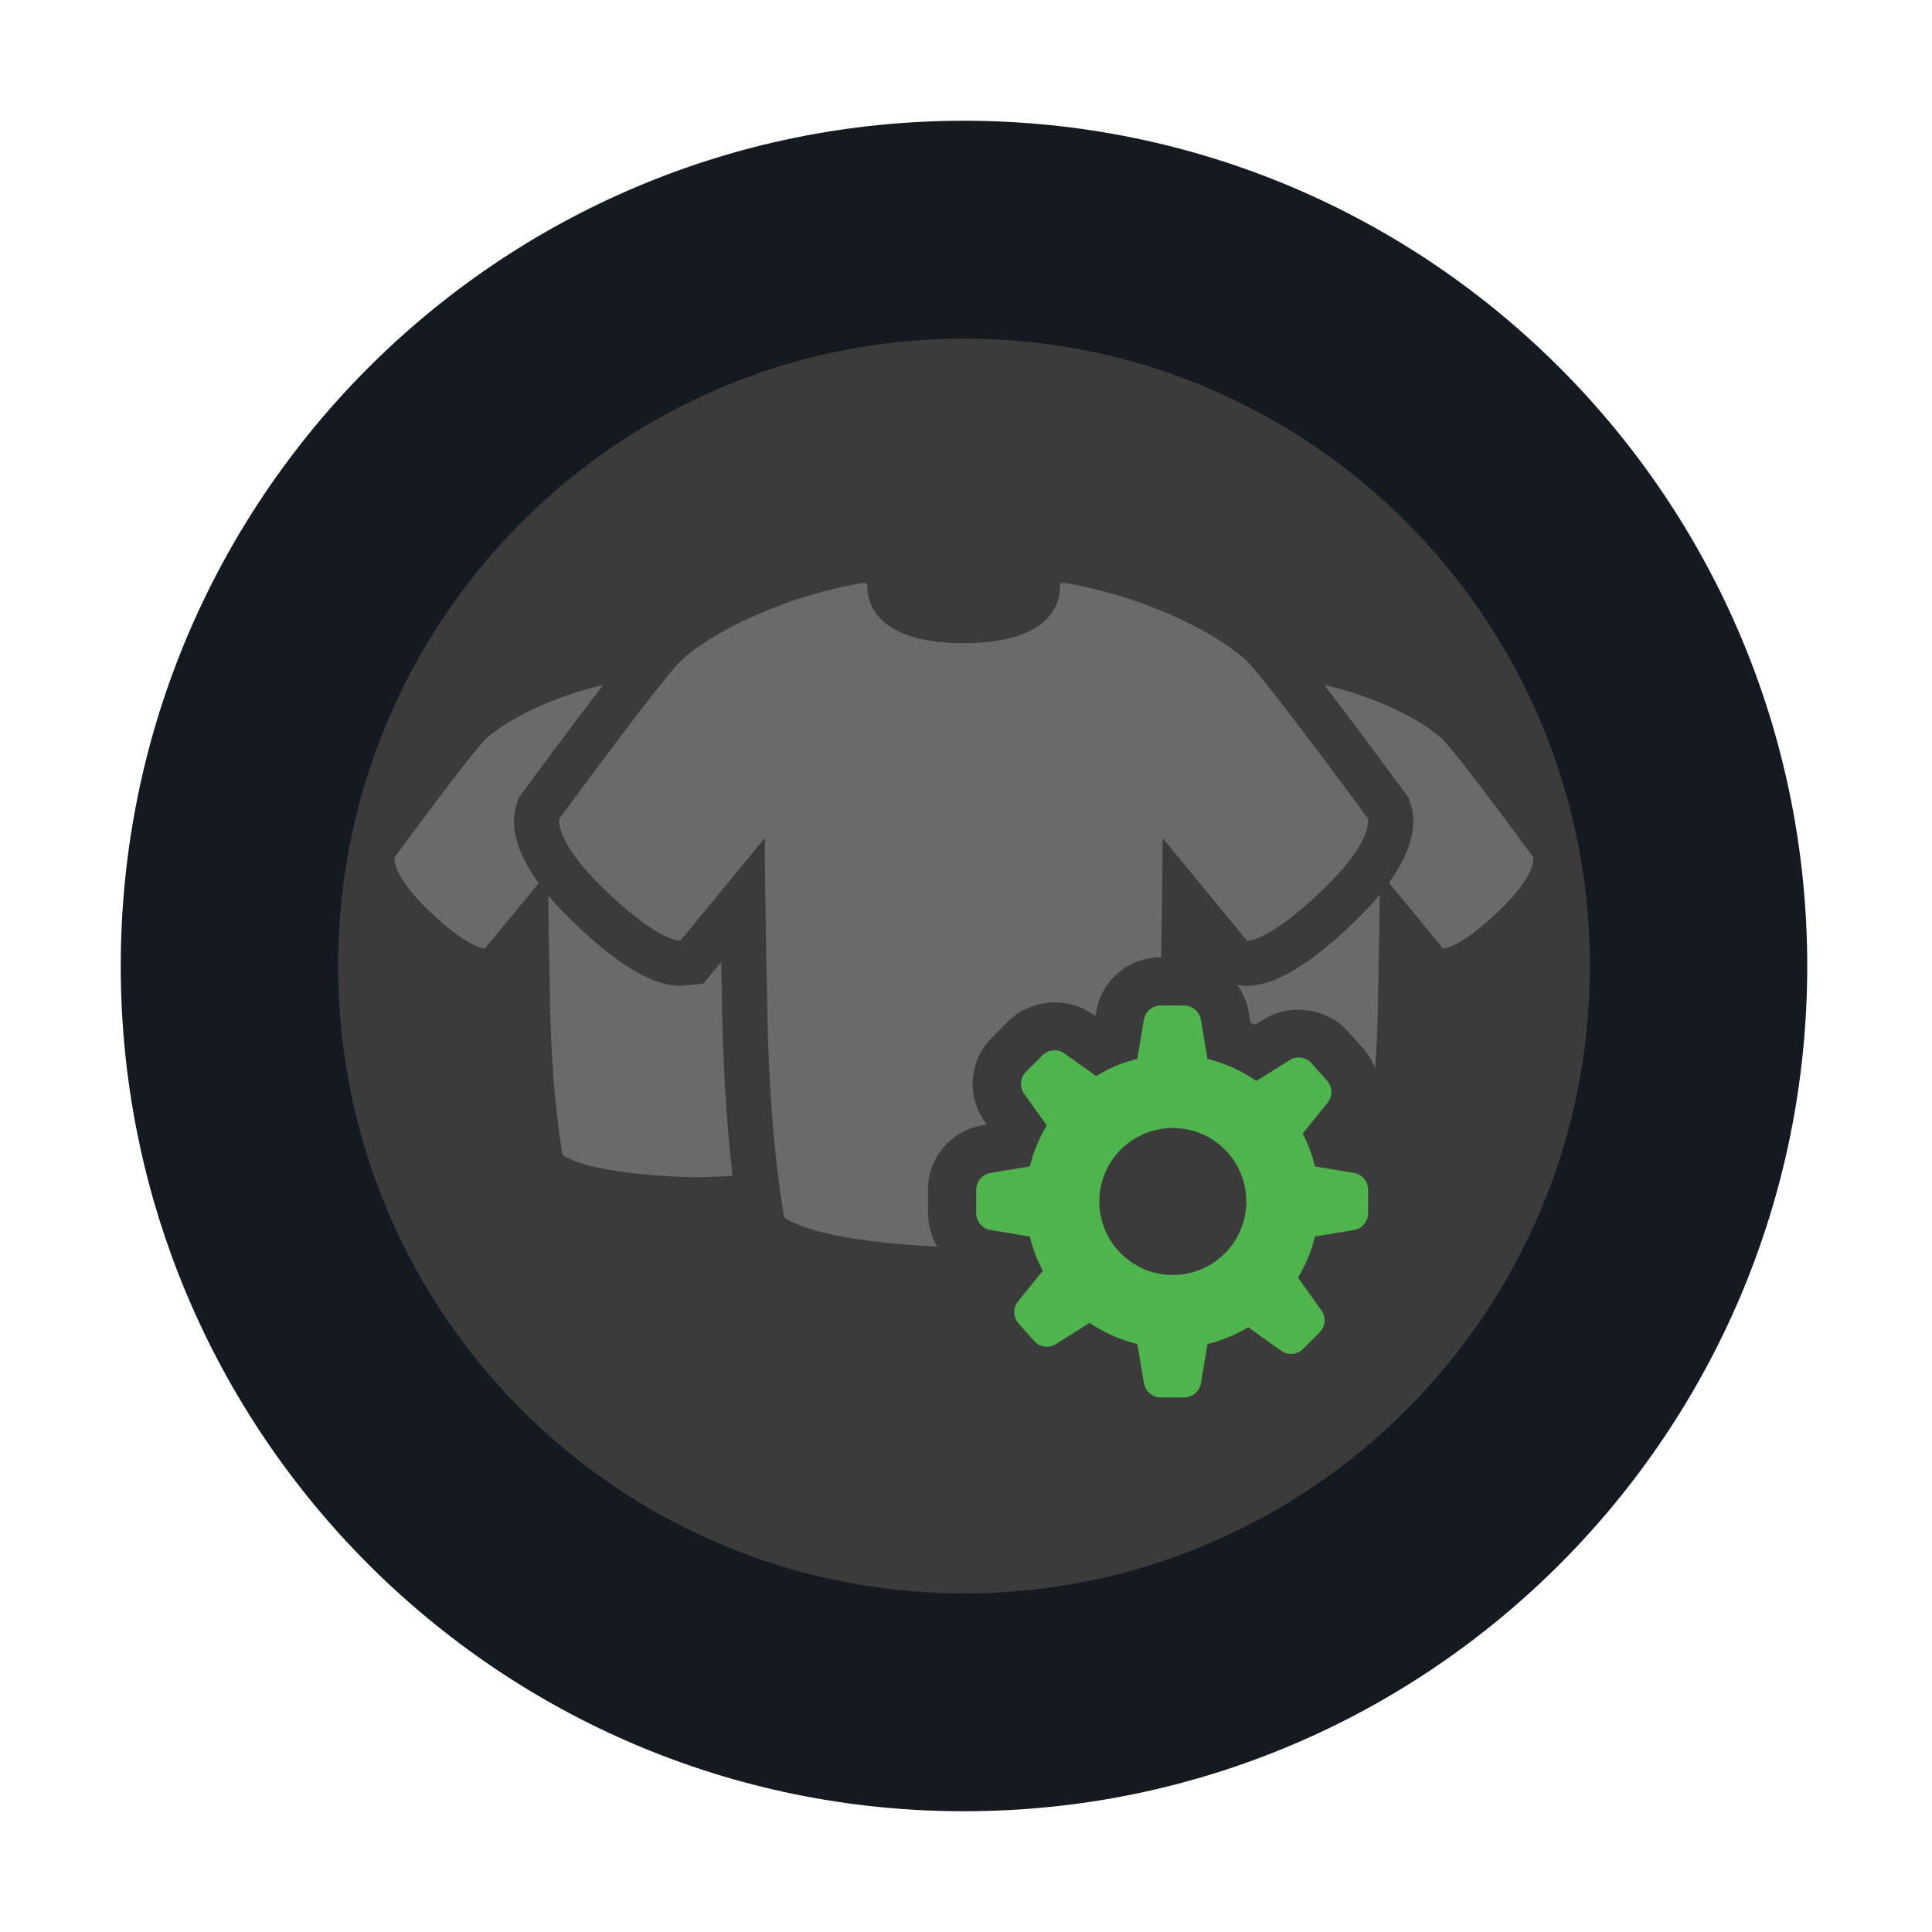
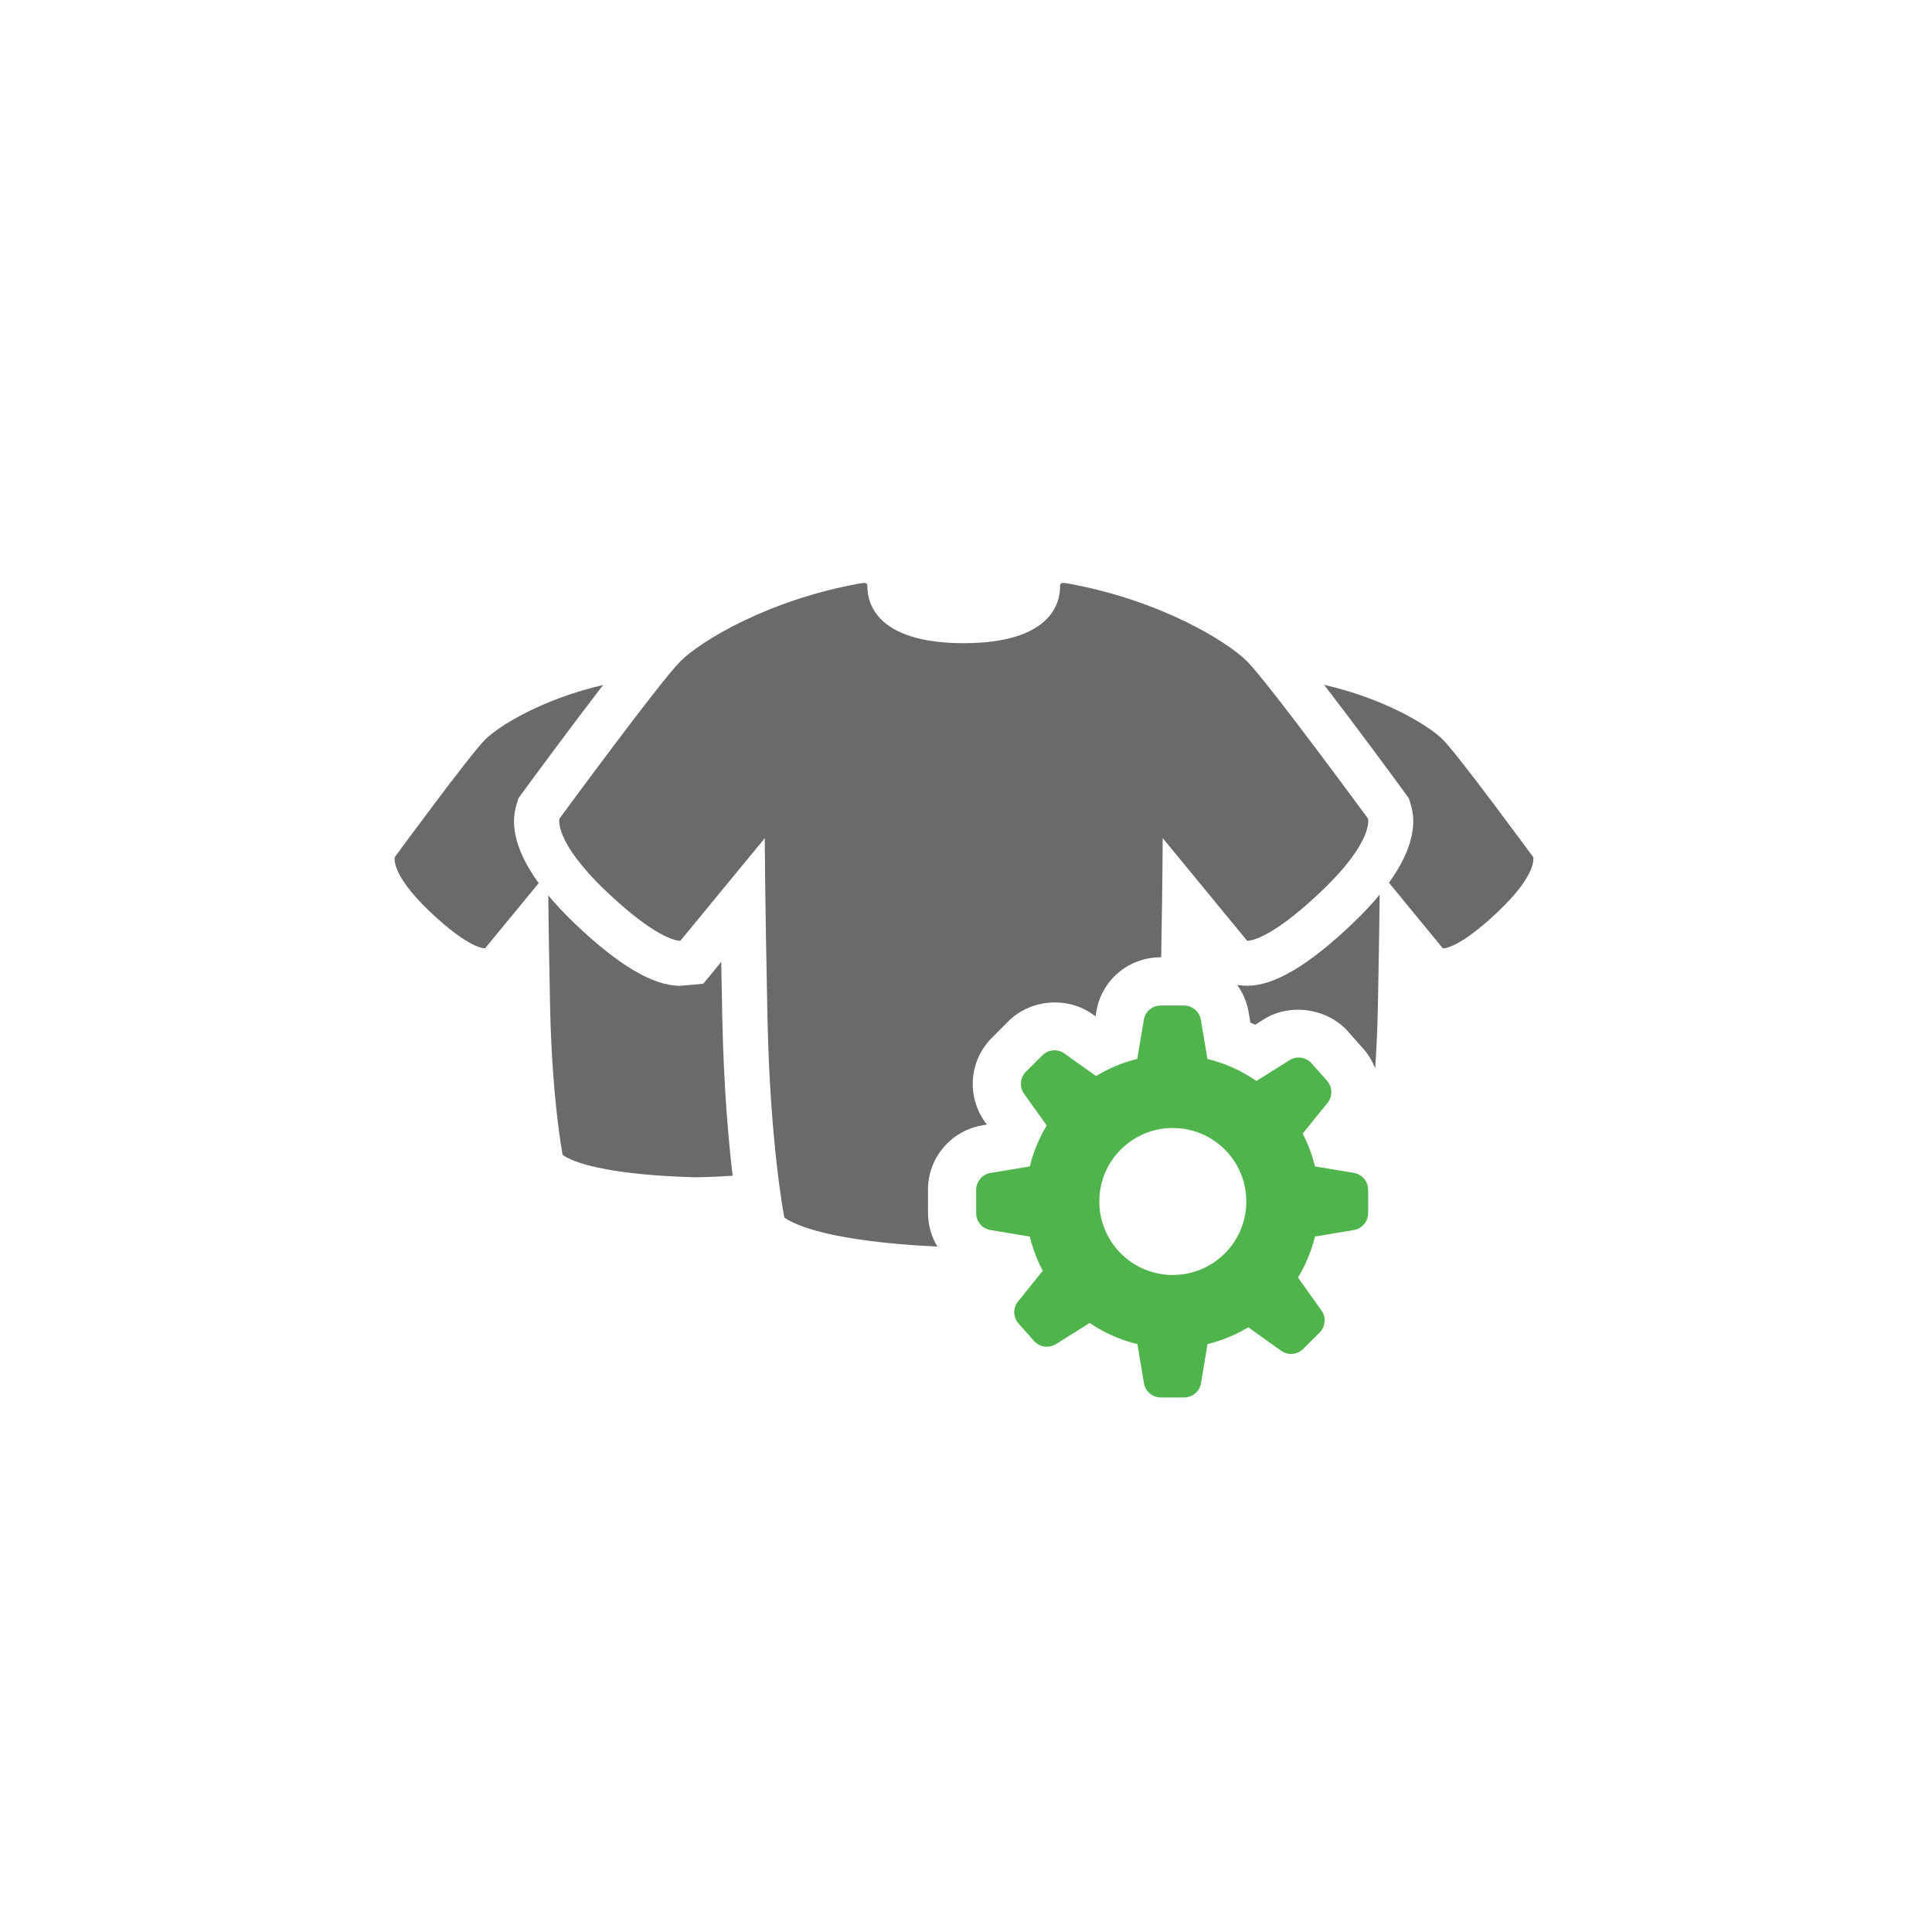
<svg xmlns="http://www.w3.org/2000/svg" version="1.1" id="Layer_1" x="0px" y="0px" width="80px" height="80px" viewBox="0 0 80 80" enable-background="new 0 0 80 80" xml:space="preserve">
-   <ellipse fill="#151A20" cx="39.917" cy="40" rx="34.917" ry="35" />
-   <ellipse fill="#3B3B3C" cx="39.917" cy="40" rx="25.917" ry="25.979" />
-   <linearGradient id="prelight_1_" gradientUnits="userSpaceOnUse" x1="39.917" y1="65.978" x2="39.917" y2="14.022">
-     <stop offset="0" style="stop-color:#3B3B3C" />
-     <stop offset="1" style="stop-color:#585859" />
-   </linearGradient>
-   <ellipse id="prelight" display="none" fill="url(#prelight_1_)" cx="39.917" cy="40" rx="25.917" ry="25.979" />
-   <linearGradient id="pessed_1_" gradientUnits="userSpaceOnUse" x1="39.917" y1="65.978" x2="39.917" y2="14.022">
-     <stop offset="0" style="stop-color:#585859" />
-     <stop offset="0.032" style="stop-color:#515152" />
-     <stop offset="0.122" style="stop-color:#454546" />
-     <stop offset="0.241" style="stop-color:#3D3D3E" />
-     <stop offset="0.5" style="stop-color:#3B3B3C" />
-     <stop offset="0.788" style="stop-color:#3D3D3E" />
-     <stop offset="0.892" style="stop-color:#444445" />
-     <stop offset="0.966" style="stop-color:#4F4F50" />
-     <stop offset="1" style="stop-color:#585859" />
-   </linearGradient>
-   <ellipse id="pessed" display="none" fill="url(#pessed_1_)" cx="39.917" cy="40" rx="25.917" ry="25.979" />
  <g>
    <g>
-       <path fill="#6A6A6A" d="M38.425,49.269c0-1.332,0.953-2.455,2.266-2.674l0.172-0.029l-0.079-0.109    c-0.774-1.086-0.65-2.555,0.293-3.494l0.678-0.678c0.91-0.915,2.446-1.04,3.498-0.281l0.111,0.078l0.03-0.181    c0.205-1.303,1.329-2.264,2.671-2.264h0.015c0.061-3.468,0.061-4.935,0.061-4.935l3.498,4.252c0,0,0.83,0.083,3.067-2.045    c2.205-2.099,1.938-3.015,1.938-3.015s-4.145-5.651-5.005-6.51c-0.837-0.838-3.619-2.539-7.433-3.227    c-0.107-0.018-0.209-0.032-0.244-0.012c-0.057,0.031-0.07,0.035-0.07,0.163c0,0.602-0.323,2.322-3.987,2.323    c-3.665-0.001-3.988-1.721-3.988-2.323c0-0.127-0.014-0.132-0.069-0.163c-0.034-0.02-0.136-0.006-0.245,0.012    c-3.813,0.688-6.595,2.389-7.432,3.227c-0.861,0.859-5.004,6.51-5.004,6.51s-0.268,0.916,1.938,3.015    c2.237,2.128,3.066,2.045,3.066,2.045l3.497-4.252c0,0,0,2.152,0.11,7.426c0.106,5.273,0.698,8.289,0.698,8.289    c1.287,0.855,4.604,1.119,6.336,1.199c-0.242-0.408-0.385-0.879-0.385-1.385V49.269z" />
-       <path fill="#6A6A6A" d="M29.864,39.83l-0.744,0.906l-0.963,0.084c-1.109,0-2.529-0.836-4.34-2.559    c-0.44-0.419-0.806-0.812-1.114-1.183c0.008,0.87,0.028,2.347,0.074,4.562c0.08,3.937,0.522,6.188,0.522,6.188    c1.326,0.881,5.548,0.922,5.548,0.922s0.637-0.008,1.49-0.064c-0.174-1.471-0.369-3.674-0.428-6.521    C29.892,41.307,29.878,40.527,29.864,39.83z" />
+       <path fill="#6A6A6A" d="M38.425,49.27c0-1.332,0.953-2.455,2.267-2.675l0.172-0.028l-0.078-0.108    c-0.774-1.086-0.65-2.556,0.293-3.494l0.678-0.678c0.91-0.915,2.446-1.04,3.498-0.281l0.109,0.078l0.031-0.183    c0.205-1.303,1.328-2.262,2.67-2.262h0.017c0.062-3.468,0.062-4.935,0.062-4.935l3.498,4.252c0,0,0.83,0.083,3.066-2.045    c2.205-2.099,1.938-3.015,1.938-3.015s-4.146-5.651-5.006-6.51c-0.837-0.838-3.619-2.539-7.433-3.227    c-0.106-0.018-0.209-0.032-0.244-0.012c-0.058,0.031-0.069,0.035-0.069,0.163c0,0.602-0.324,2.322-3.988,2.323    c-3.665-0.001-3.988-1.721-3.988-2.323c0-0.127-0.014-0.132-0.069-0.163c-0.034-0.02-0.136-0.006-0.245,0.012    c-3.813,0.688-6.595,2.389-7.432,3.227c-0.861,0.859-5.004,6.51-5.004,6.51s-0.268,0.916,1.938,3.015    c2.237,2.128,3.066,2.045,3.066,2.045l3.497-4.252c0,0,0,2.152,0.11,7.426c0.106,5.271,0.698,8.289,0.698,8.289    c1.287,0.854,4.604,1.119,6.336,1.199c-0.242-0.408-0.385-0.881-0.385-1.387V49.27H38.425z" />
+       <path fill="#6A6A6A" d="M29.864,39.83l-0.744,0.906l-0.963,0.084c-1.109,0-2.529-0.836-4.34-2.561    c-0.44-0.419-0.806-0.812-1.114-1.183c0.008,0.87,0.028,2.347,0.074,4.562c0.08,3.938,0.522,6.188,0.522,6.188    c1.326,0.881,5.548,0.922,5.548,0.922s0.637-0.008,1.49-0.063c-0.174-1.472-0.369-3.675-0.428-6.521    C29.892,41.307,29.878,40.527,29.864,39.83z" />
      <path fill="#6A6A6A" d="M21.373,33.37l0.092-0.314l0.194-0.265c0.438-0.599,1.985-2.701,3.313-4.426    c-2.501,0.575-4.314,1.689-4.888,2.265c-0.644,0.643-3.737,4.861-3.737,4.861s-0.201,0.684,1.447,2.251    c1.671,1.59,2.291,1.526,2.291,1.526l2.221-2.699C21.239,35.101,21.174,34.05,21.373,33.37z" />
-       <path fill="#6A6A6A" d="M51.776,42.341c0.067,0.029,0.134,0.061,0.2,0.09l0.363-0.227c1.054-0.671,2.613-0.468,3.469,0.498    l0.637,0.715c0.221,0.25,0.384,0.529,0.498,0.822c0.052-0.758,0.095-1.627,0.114-2.599c0.045-2.245,0.065-3.73,0.075-4.595    c-0.313,0.38-0.69,0.784-1.142,1.215c-1.811,1.723-3.23,2.559-4.339,2.559l-0.197-0.008l-0.218-0.021    c0.229,0.323,0.396,0.694,0.466,1.108L51.776,42.341z" />
-       <path fill="#6A6A6A" d="M63.487,35.491c0,0-3.095-4.219-3.738-4.861c-0.575-0.579-2.401-1.698-4.92-2.272    c1.329,1.726,2.879,3.833,3.318,4.433l0.193,0.265l0.093,0.314c0.198,0.676,0.134,1.723-0.919,3.182l2.234,2.717    c0,0,0.62,0.063,2.291-1.526C63.688,36.175,63.487,35.491,63.487,35.491z" />
+       <path fill="#6A6A6A" d="M51.775,42.341c0.066,0.029,0.135,0.062,0.201,0.091l0.361-0.228c1.055-0.671,2.613-0.468,3.471,0.498    l0.637,0.715c0.221,0.25,0.384,0.528,0.498,0.822c0.052-0.759,0.095-1.628,0.113-2.599c0.045-2.247,0.064-3.73,0.074-4.597    c-0.312,0.38-0.689,0.784-1.142,1.215c-1.812,1.723-3.23,2.56-4.341,2.56l-0.195-0.008l-0.219-0.021    c0.229,0.322,0.396,0.693,0.467,1.107L51.775,42.341z" />
+       <path fill="#6A6A6A" d="M63.486,35.491c0,0-3.094-4.219-3.737-4.861c-0.575-0.579-2.401-1.698-4.92-2.272    c1.329,1.726,2.879,3.833,3.317,4.433l0.192,0.265l0.095,0.314c0.196,0.676,0.133,1.723-0.92,3.182l2.233,2.717    c0,0,0.62,0.063,2.291-1.526C63.688,36.175,63.486,35.491,63.486,35.491z" />
    </g>
-     <path id="settings_2_" fill="#50B44D" d="M56.06,48.567L54.451,48.3c-0.115-0.477-0.288-0.934-0.51-1.359l1.03-1.275   c0.218-0.27,0.208-0.66-0.021-0.918l-0.642-0.721c-0.229-0.26-0.615-0.314-0.907-0.129l-1.376,0.863   c-0.604-0.422-1.29-0.734-2.027-0.914l-0.269-1.617c-0.058-0.341-0.354-0.593-0.701-0.593h-0.965c-0.347,0-0.645,0.252-0.698,0.593   l-0.271,1.617c-0.611,0.148-1.183,0.391-1.707,0.709l-1.308-0.932c-0.281-0.203-0.668-0.172-0.913,0.074l-0.681,0.68   c-0.246,0.246-0.277,0.633-0.076,0.916l0.935,1.309c-0.314,0.52-0.552,1.088-0.702,1.695l-1.626,0.27   c-0.341,0.057-0.593,0.354-0.593,0.701v0.963c0,0.348,0.252,0.645,0.593,0.701l1.626,0.271c0.123,0.496,0.3,0.973,0.537,1.414   l-1.023,1.27c-0.219,0.268-0.209,0.658,0.022,0.916l0.639,0.721c0.229,0.26,0.616,0.314,0.91,0.129l1.393-0.875   c0.591,0.404,1.259,0.701,1.975,0.875l0.271,1.617c0.054,0.342,0.352,0.594,0.698,0.594h0.965c0.348,0,0.644-0.252,0.701-0.594   l0.269-1.617c0.603-0.148,1.168-0.383,1.686-0.695l1.362,0.971c0.28,0.201,0.669,0.172,0.913-0.076l0.683-0.68   c0.243-0.246,0.277-0.633,0.074-0.914l-0.969-1.359c0.314-0.521,0.554-1.092,0.703-1.701l1.608-0.266   c0.342-0.057,0.593-0.354,0.593-0.701v-0.963C56.652,48.921,56.401,48.624,56.06,48.567z M48.563,52.794   c-1.68,0-3.042-1.365-3.042-3.045s1.362-3.041,3.042-3.041c1.683,0,3.044,1.361,3.044,3.041S50.246,52.794,48.563,52.794z" />
+     <path id="settings_2_" fill="#50B44D" d="M56.061,48.566L54.451,48.3c-0.115-0.477-0.288-0.934-0.51-1.358l1.029-1.274   c0.219-0.271,0.209-0.66-0.021-0.918l-0.643-0.722c-0.229-0.26-0.615-0.313-0.908-0.129l-1.375,0.862   c-0.604-0.422-1.291-0.733-2.026-0.913l-0.271-1.617c-0.058-0.342-0.354-0.594-0.701-0.594h-0.965   c-0.347,0-0.645,0.252-0.697,0.594l-0.271,1.617c-0.61,0.147-1.183,0.392-1.706,0.709l-1.309-0.933   c-0.281-0.203-0.668-0.172-0.913,0.074l-0.683,0.68c-0.246,0.246-0.275,0.633-0.074,0.916l0.935,1.31   c-0.313,0.521-0.552,1.088-0.7,1.694l-1.627,0.271c-0.342,0.058-0.594,0.354-0.594,0.701v0.963c0,0.349,0.252,0.646,0.594,0.701   l1.627,0.271c0.123,0.496,0.299,0.973,0.537,1.414l-1.023,1.271c-0.219,0.268-0.209,0.656,0.021,0.916l0.64,0.721   c0.229,0.26,0.617,0.312,0.91,0.129l1.394-0.875c0.591,0.404,1.259,0.701,1.976,0.875l0.271,1.617   c0.054,0.342,0.352,0.594,0.697,0.594h0.965c0.349,0,0.645-0.252,0.701-0.594L50,55.656c0.604-0.148,1.168-0.383,1.688-0.695   l1.36,0.971c0.28,0.201,0.669,0.172,0.913-0.076l0.684-0.68c0.244-0.246,0.276-0.633,0.073-0.914l-0.97-1.361   c0.314-0.521,0.554-1.092,0.703-1.7l1.607-0.267c0.342-0.058,0.594-0.354,0.594-0.701V49.27   C56.652,48.921,56.4,48.624,56.061,48.566z M48.562,52.794c-1.681,0-3.041-1.364-3.041-3.045s1.36-3.041,3.041-3.041   c1.684,0,3.045,1.36,3.045,3.041S50.246,52.794,48.562,52.794z" />
  </g>
</svg>
